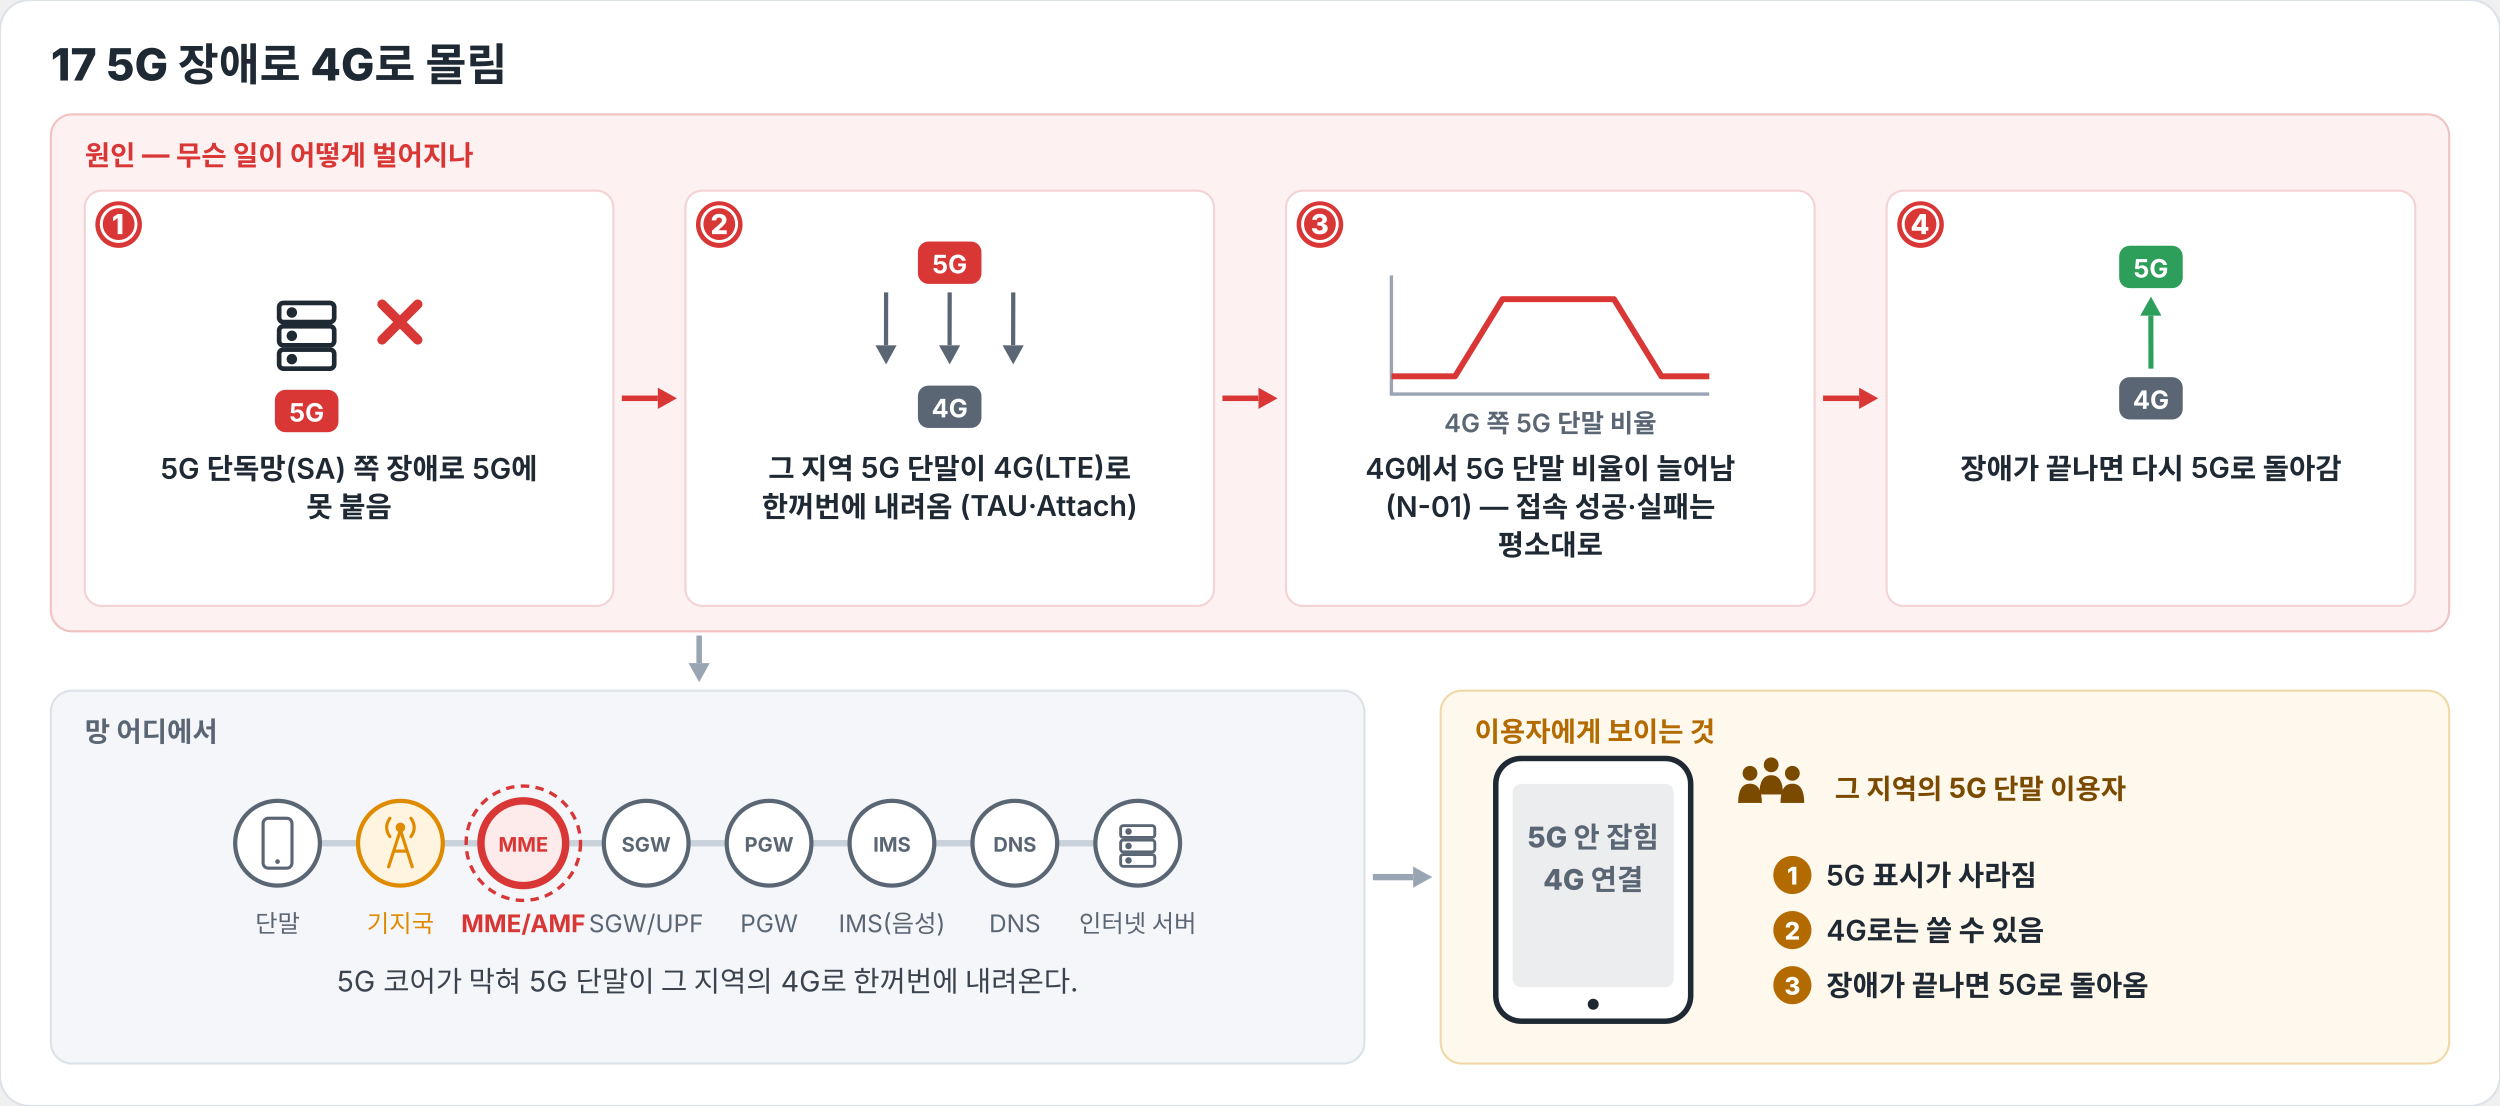
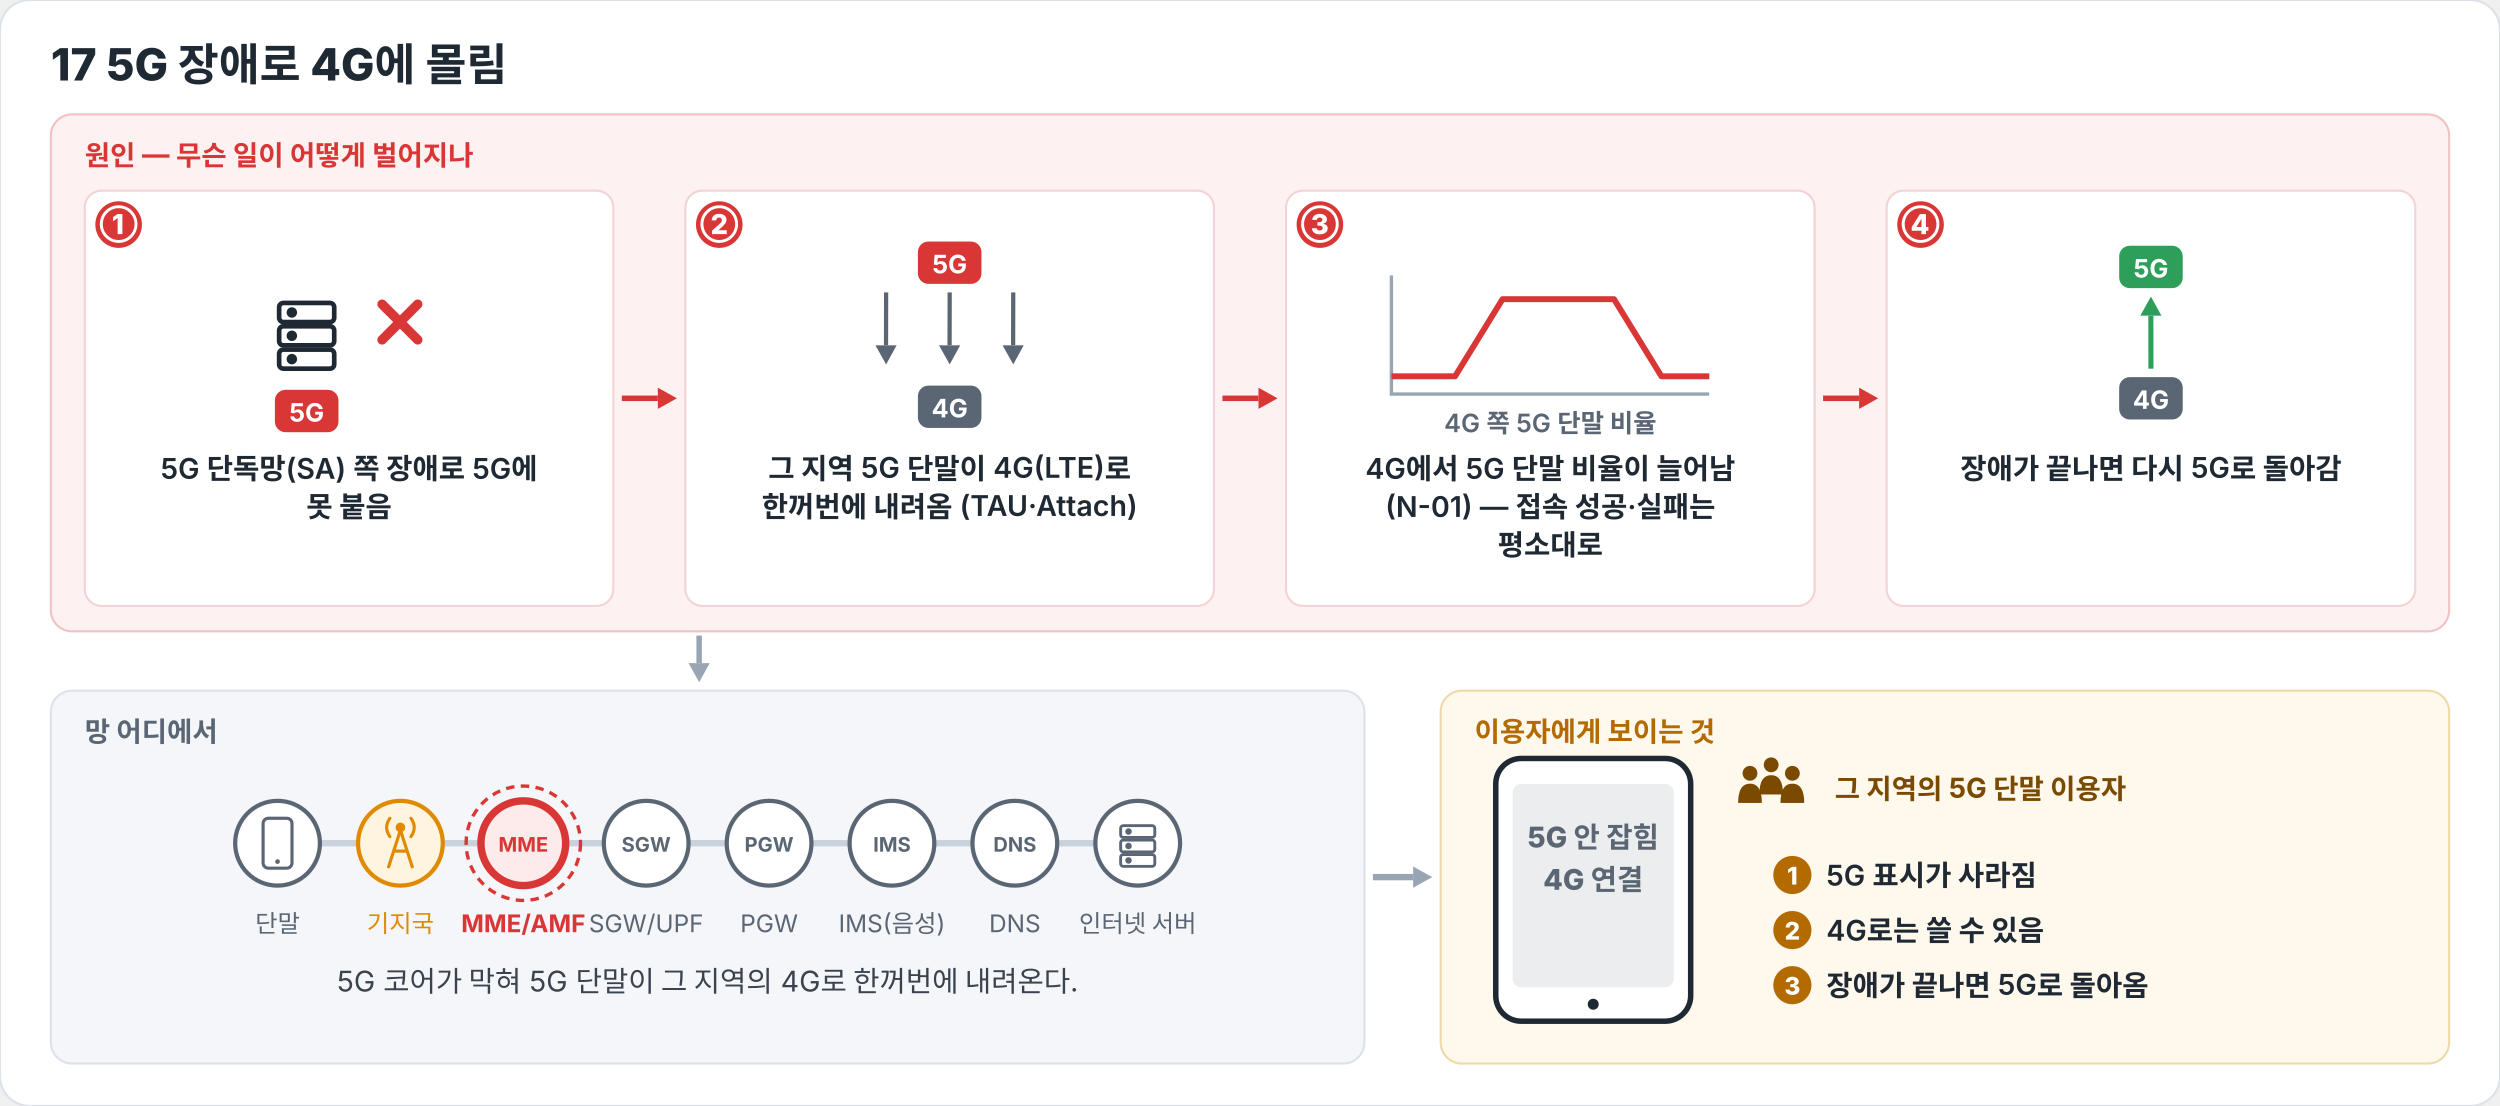
<svg xmlns="http://www.w3.org/2000/svg" viewBox="0 0 1180 522" width="1180" height="522" font-family="-apple-system,'Apple SD Gothic Neo','Hiragino Sans',sans-serif">
  <rect width="1180" height="522" rx="14" fill="#fff" stroke="#dde2e8" />
-   <text x="24" y="38" font-size="21" font-weight="800" fill="#1f2933">17  5G 장애로 4G로 몰림</text>
+   <text x="24" y="38" font-size="21" font-weight="800" fill="#1f2933">17  5G 장애로 4G에 몰림</text>
  <rect x="24" y="54" width="1132" height="244" rx="10" fill="#fdf1f1" stroke="#f1c2c2" />
  <text x="40" y="78" font-size="13" font-weight="700" fill="#d93636">원인 — 무슨 일이 어떻게 벌어지나</text>
  <rect x="40.0" y="90" width="249.5" height="196" rx="8" fill="#fff" stroke="#f3d3d3" />
  <circle cx="56.0" cy="106" r="11" fill="#d93636" />
  <text x="56.0" y="110.5" font-size="13" fill="#fff" font-weight="800" text-anchor="middle">①</text>
  <g transform="translate(144.75,158)" fill="none" stroke="#1f2933" stroke-width="2.2">
    <rect x="-13" y="-15" width="26" height="9" rx="2" />
    <circle cx="-7" cy="-10.5" r="1.4" fill="#1f2933" />
    <rect x="-13" y="-4" width="26" height="9" rx="2" />
    <circle cx="-7" cy="0.5" r="1.4" fill="#1f2933" />
    <rect x="-13" y="7" width="26" height="9" rx="2" />
    <circle cx="-7" cy="11.5" r="1.4" fill="#1f2933" />
  </g>
  <g transform="translate(144.75,194)">
    <rect x="-15" y="-10" width="30" height="20" rx="5" fill="#d93636" />
    <text y="5" text-anchor="middle" font-size="12" font-weight="700" fill="#fff">5G</text>
  </g>
  <g transform="translate(188.75,152) scale(1.4)" stroke="#d93636" stroke-width="3.2" stroke-linecap="round">
    <path d="M-6,-6 L6,6 M6,-6 L-6,6" />
  </g>
  <text x="164.75" y="226" font-size="13.5" fill="#1f2933" font-weight="600" text-anchor="middle">5G 단독망(SA) 쪽 장애로 5G에</text>
  <text x="164.75" y="244" font-size="13.5" fill="#1f2933" font-weight="600" text-anchor="middle">못 붙음</text>
  <line x1="293.5" y1="188" x2="310.5" y2="188.0" stroke="#d93636" stroke-width="2.6" />
  <polygon points="319.5,188 310.5,183.0 310.5,193.0" fill="#d93636" />
  <rect x="323.5" y="90" width="249.5" height="196" rx="8" fill="#fff" stroke="#f3d3d3" />
  <circle cx="339.5" cy="106" r="11" fill="#d93636" />
  <text x="339.5" y="110.5" font-size="13" fill="#fff" font-weight="800" text-anchor="middle">②</text>
  <g transform="translate(448.25,124)">
    <rect x="-15" y="-10" width="30" height="20" rx="5" fill="#d93636" />
    <text y="5" text-anchor="middle" font-size="12" font-weight="700" fill="#fff">5G</text>
  </g>
  <line x1="418.25" y1="138" x2="418.2" y2="163.0" stroke="#5b6675" stroke-width="2" />
  <polygon points="418.25,172 423.2,163.0 413.2,163.0" fill="#5b6675" />
  <line x1="448.25" y1="138" x2="448.2" y2="163.0" stroke="#5b6675" stroke-width="2" />
  <polygon points="448.25,172 453.2,163.0 443.2,163.0" fill="#5b6675" />
  <line x1="478.25" y1="138" x2="478.2" y2="163.0" stroke="#5b6675" stroke-width="2" />
  <polygon points="478.25,172 483.2,163.0 473.2,163.0" fill="#5b6675" />
  <g transform="translate(448.25,192)">
    <rect x="-15" y="-10" width="30" height="20" rx="5" fill="#5b6675" />
    <text y="5" text-anchor="middle" font-size="12" font-weight="700" fill="#fff">4G</text>
  </g>
  <text x="448.25" y="226" font-size="13.5" fill="#1f2933" font-weight="600" text-anchor="middle">그 지역 5G 단말이 4G(LTE)로</text>
  <text x="448.25" y="244" font-size="13.5" fill="#1f2933" font-weight="600" text-anchor="middle">한꺼번에 내려옴 (TAU·Attach)</text>
  <line x1="577.0" y1="188" x2="594.0" y2="188.0" stroke="#d93636" stroke-width="2.6" />
  <polygon points="603.0,188 594.0,183.0 594.0,193.0" fill="#d93636" />
  <rect x="607.0" y="90" width="249.5" height="196" rx="8" fill="#fff" stroke="#f3d3d3" />
  <circle cx="623.0" cy="106" r="11" fill="#d93636" />
  <text x="623.0" y="110.5" font-size="13" fill="#fff" font-weight="800" text-anchor="middle">③</text>
  <path d="M656.75,130.0 L656.75,186.0 L806.75,186.0" fill="none" stroke="#9aa5b4" stroke-width="1.6" />
  <path d="M656.8,177.6 L686.8,177.6 L709.2,141.2 L761.8,141.2 L784.2,177.6 L806.8,177.6" fill="none" stroke="#d93636" stroke-width="2.8" stroke-linejoin="round" />
  <text x="731.75" y="204" font-size="12" fill="#5b6675" font-weight="600" text-anchor="middle">4G 쪽 5G 단말 비율</text>
  <text x="731.75" y="226" font-size="13.5" fill="#1f2933" font-weight="600" text-anchor="middle">4G에서 5G 단말 비율이 늘어남</text>
  <text x="731.75" y="244" font-size="13.5" fill="#1f2933" font-weight="600" text-anchor="middle">(N-01) — 접속 성공·실패는</text>
  <text x="731.75" y="262" font-size="13.5" fill="#1f2933" font-weight="600" text-anchor="middle">평소대로</text>
  <line x1="860.5" y1="188" x2="877.5" y2="188.0" stroke="#d93636" stroke-width="2.6" />
  <polygon points="886.5,188 877.5,183.0 877.5,193.0" fill="#d93636" />
  <rect x="890.5" y="90" width="249.5" height="196" rx="8" fill="#fff" stroke="#f3d3d3" />
  <circle cx="906.5" cy="106" r="11" fill="#d93636" />
  <text x="906.5" y="110.5" font-size="13" fill="#fff" font-weight="800" text-anchor="middle">④</text>
  <g transform="translate(1015.25,188)">
    <rect x="-15" y="-10" width="30" height="20" rx="5" fill="#5b6675" />
    <text y="5" text-anchor="middle" font-size="12" font-weight="700" fill="#fff">4G</text>
  </g>
  <line x1="1015.25" y1="174" x2="1015.2" y2="149.0" stroke="#2e9e5b" stroke-width="2.4" />
  <polygon points="1015.25,140 1010.2,149.0 1020.2,149.0" fill="#2e9e5b" />
  <g transform="translate(1015.25,126)">
    <rect x="-15" y="-10" width="30" height="20" rx="5" fill="#2e9e5b" />
    <text y="5" text-anchor="middle" font-size="12" font-weight="700" fill="#fff">5G</text>
  </g>
  <text x="1015.25" y="226" font-size="13.5" fill="#1f2933" font-weight="600" text-anchor="middle">장애가 끝나면 다시 5G로 돌아감</text>
  <line x1="330" y1="300" x2="330.0" y2="313.0" stroke="#9aa5b4" stroke-width="2.6" />
  <polygon points="330,322 335.0,313.0 325.0,313.0" fill="#9aa5b4" />
  <rect x="24" y="326" width="620" height="176" rx="10" fill="#f4f6f9" stroke="#dde2e8" />
  <text x="40" y="350" font-size="13" font-weight="700" fill="#5b6675">망 어디에서</text>
  <line x1="131" y1="398" x2="537" y2="398" stroke="#c9d1db" stroke-width="3" />
  <circle cx="131" cy="398" r="20" fill="#fff" stroke="#5b6675" stroke-width="2" />
  <g transform="translate(131,398) scale(0.62)">
    <rect x="-11" y="-19" width="22" height="38" rx="4" fill="none" stroke="#5b6675" stroke-width="2.4" />
    <circle cx="0" cy="14" r="1.8" fill="#5b6675" />
  </g>
  <text x="131" y="440" text-anchor="middle" font-size="11.5" fill="#5b6675" font-weight="400">단말</text>
  <circle cx="189" cy="398" r="20" fill="#fff4e0" stroke="#e08a00" stroke-width="2" />
  <g transform="translate(189,398) scale(0.62)" stroke="#e08a00" stroke-width="2.4" fill="none" stroke-linecap="round">
    <path d="M-9,18 L0,-10 L9,18 M-5,6 L5,6" />
    <circle cx="0" cy="-12" r="2.5" fill="#e08a00" />
    <path d="M-8,-19 Q-13,-12 -8,-5 M8,-19 Q13,-12 8,-5" />
  </g>
  <text x="189" y="440" text-anchor="middle" font-size="11.5" fill="#e08a00" font-weight="400">기지국</text>
  <circle cx="247" cy="398" r="20" fill="#fdeaea" stroke="#d93636" stroke-width="3.5" />
  <text x="247" y="402" text-anchor="middle" font-size="9.5" font-weight="700" fill="#d93636">MME</text>
  <text x="247" y="440" text-anchor="middle" font-size="11.5" fill="#d93636" font-weight="700">MME/AMF</text>
  <circle cx="247" cy="398" r="27" fill="none" stroke="#d93636" stroke-width="1.6" stroke-dasharray="4 3" />
  <circle cx="305" cy="398" r="20" fill="#fff" stroke="#5b6675" stroke-width="2" />
  <text x="305" y="402" text-anchor="middle" font-size="9.5" font-weight="700" fill="#5b6675">SGW</text>
  <text x="305" y="440" text-anchor="middle" font-size="11.5" fill="#5b6675" font-weight="400">SGW/UPF</text>
  <circle cx="363" cy="398" r="20" fill="#fff" stroke="#5b6675" stroke-width="2" />
  <text x="363" y="402" text-anchor="middle" font-size="9.5" font-weight="700" fill="#5b6675">PGW</text>
  <text x="363" y="440" text-anchor="middle" font-size="11.5" fill="#5b6675" font-weight="400">PGW</text>
  <circle cx="421" cy="398" r="20" fill="#fff" stroke="#5b6675" stroke-width="2" />
  <text x="421" y="402" text-anchor="middle" font-size="9.5" font-weight="700" fill="#5b6675">IMS</text>
  <text x="421" y="440" text-anchor="middle" font-size="11.5" fill="#5b6675" font-weight="400">IMS(음성)</text>
  <circle cx="479" cy="398" r="20" fill="#fff" stroke="#5b6675" stroke-width="2" />
  <text x="479" y="402" text-anchor="middle" font-size="9.5" font-weight="700" fill="#5b6675">DNS</text>
  <text x="479" y="440" text-anchor="middle" font-size="11.5" fill="#5b6675" font-weight="400">DNS</text>
  <circle cx="537" cy="398" r="20" fill="#fff" stroke="#5b6675" stroke-width="2" />
  <g transform="translate(537,399) scale(.62)" fill="none" stroke="#5b6675" stroke-width="2.2">
    <rect x="-13" y="-15" width="26" height="9" rx="2" />
    <circle cx="-7" cy="-10.5" r="1.4" fill="#5b6675" />
    <rect x="-13" y="-4" width="26" height="9" rx="2" />
    <circle cx="-7" cy="0.5" r="1.4" fill="#5b6675" />
    <rect x="-13" y="7" width="26" height="9" rx="2" />
    <circle cx="-7" cy="11.5" r="1.4" fill="#5b6675" />
  </g>
  <text x="537" y="440" text-anchor="middle" font-size="11.5" fill="#5b6675" font-weight="400">인터넷 서버</text>
  <text x="334" y="468" font-size="13.5" fill="#3b434f" font-weight="400" text-anchor="middle">5G 코어가 막혀 5G 단말이 그 지역의 4G로 한꺼번에 내려온다.</text>
  <line x1="648" y1="414" x2="667.0" y2="414.0" stroke="#9aa5b4" stroke-width="3" />
  <polygon points="676,414 667.0,409.0 667.0,419.0" fill="#9aa5b4" />
  <rect x="680" y="326" width="476" height="176" rx="10" fill="#fff8ec" stroke="#f0d9a8" />
  <text x="696" y="350" font-size="13" font-weight="700" fill="#b36b00">이용자에게 보이는 것</text>
  <rect x="706" y="358" width="92" height="124" rx="12" fill="#fff" stroke="#1f2933" stroke-width="2.6" />
  <rect x="714" y="370" width="76" height="96" rx="4" fill="#5b6675" opacity=".12" />
  <circle cx="752" cy="474" r="2.6" fill="#1f2933" />
  <text x="752" y="400" font-size="13.5" fill="#5b6675" font-weight="800" text-anchor="middle">5G 안 잡힘</text>
  <text x="752" y="420" font-size="13.5" fill="#5b6675" font-weight="800" text-anchor="middle">4G 연결</text>
  <g transform="translate(826,372) scale(0.7)" fill="#7a4a00">
    <circle cx="0" cy="-10" r="5" />
    <path d="M-8,10 Q-8,-3 0,-3 Q8,-3 8,10 Z" />
  </g>
  <g transform="translate(836,368) scale(0.7)" fill="#7a4a00">
    <circle cx="0" cy="-10" r="5" />
    <path d="M-8,10 Q-8,-3 0,-3 Q8,-3 8,10 Z" />
  </g>
  <g transform="translate(846,372) scale(0.7)" fill="#7a4a00">
    <circle cx="0" cy="-10" r="5" />
    <path d="M-8,10 Q-8,-3 0,-3 Q8,-3 8,10 Z" />
  </g>
  <text x="866" y="377" font-size="13" fill="#7a4a00" font-weight="700" text-anchor="start">그 지역의 5G 단말 이용자</text>
  <circle cx="846" cy="413" r="9" fill="#b36b00" />
  <text x="846" y="417.5" font-size="11.5" fill="#fff" font-weight="800" text-anchor="middle">1</text>
  <text x="862" y="418" font-size="13.5" fill="#1f2933" font-weight="600" text-anchor="start">5G 표시가 사라짐</text>
  <circle cx="846" cy="439" r="9" fill="#b36b00" />
  <text x="846" y="443.5" font-size="11.5" fill="#fff" font-weight="800" text-anchor="middle">2</text>
  <text x="862" y="444" font-size="13.5" fill="#1f2933" font-weight="600" text-anchor="start">4G로는 쓸 수 있음</text>
  <circle cx="846" cy="465" r="9" fill="#b36b00" />
  <text x="846" y="469.5" font-size="11.5" fill="#fff" font-weight="800" text-anchor="middle">3</text>
  <text x="862" y="470" font-size="13.5" fill="#1f2933" font-weight="600" text-anchor="start">장애가 끝나면 5G로 돌아옴</text>
</svg>
